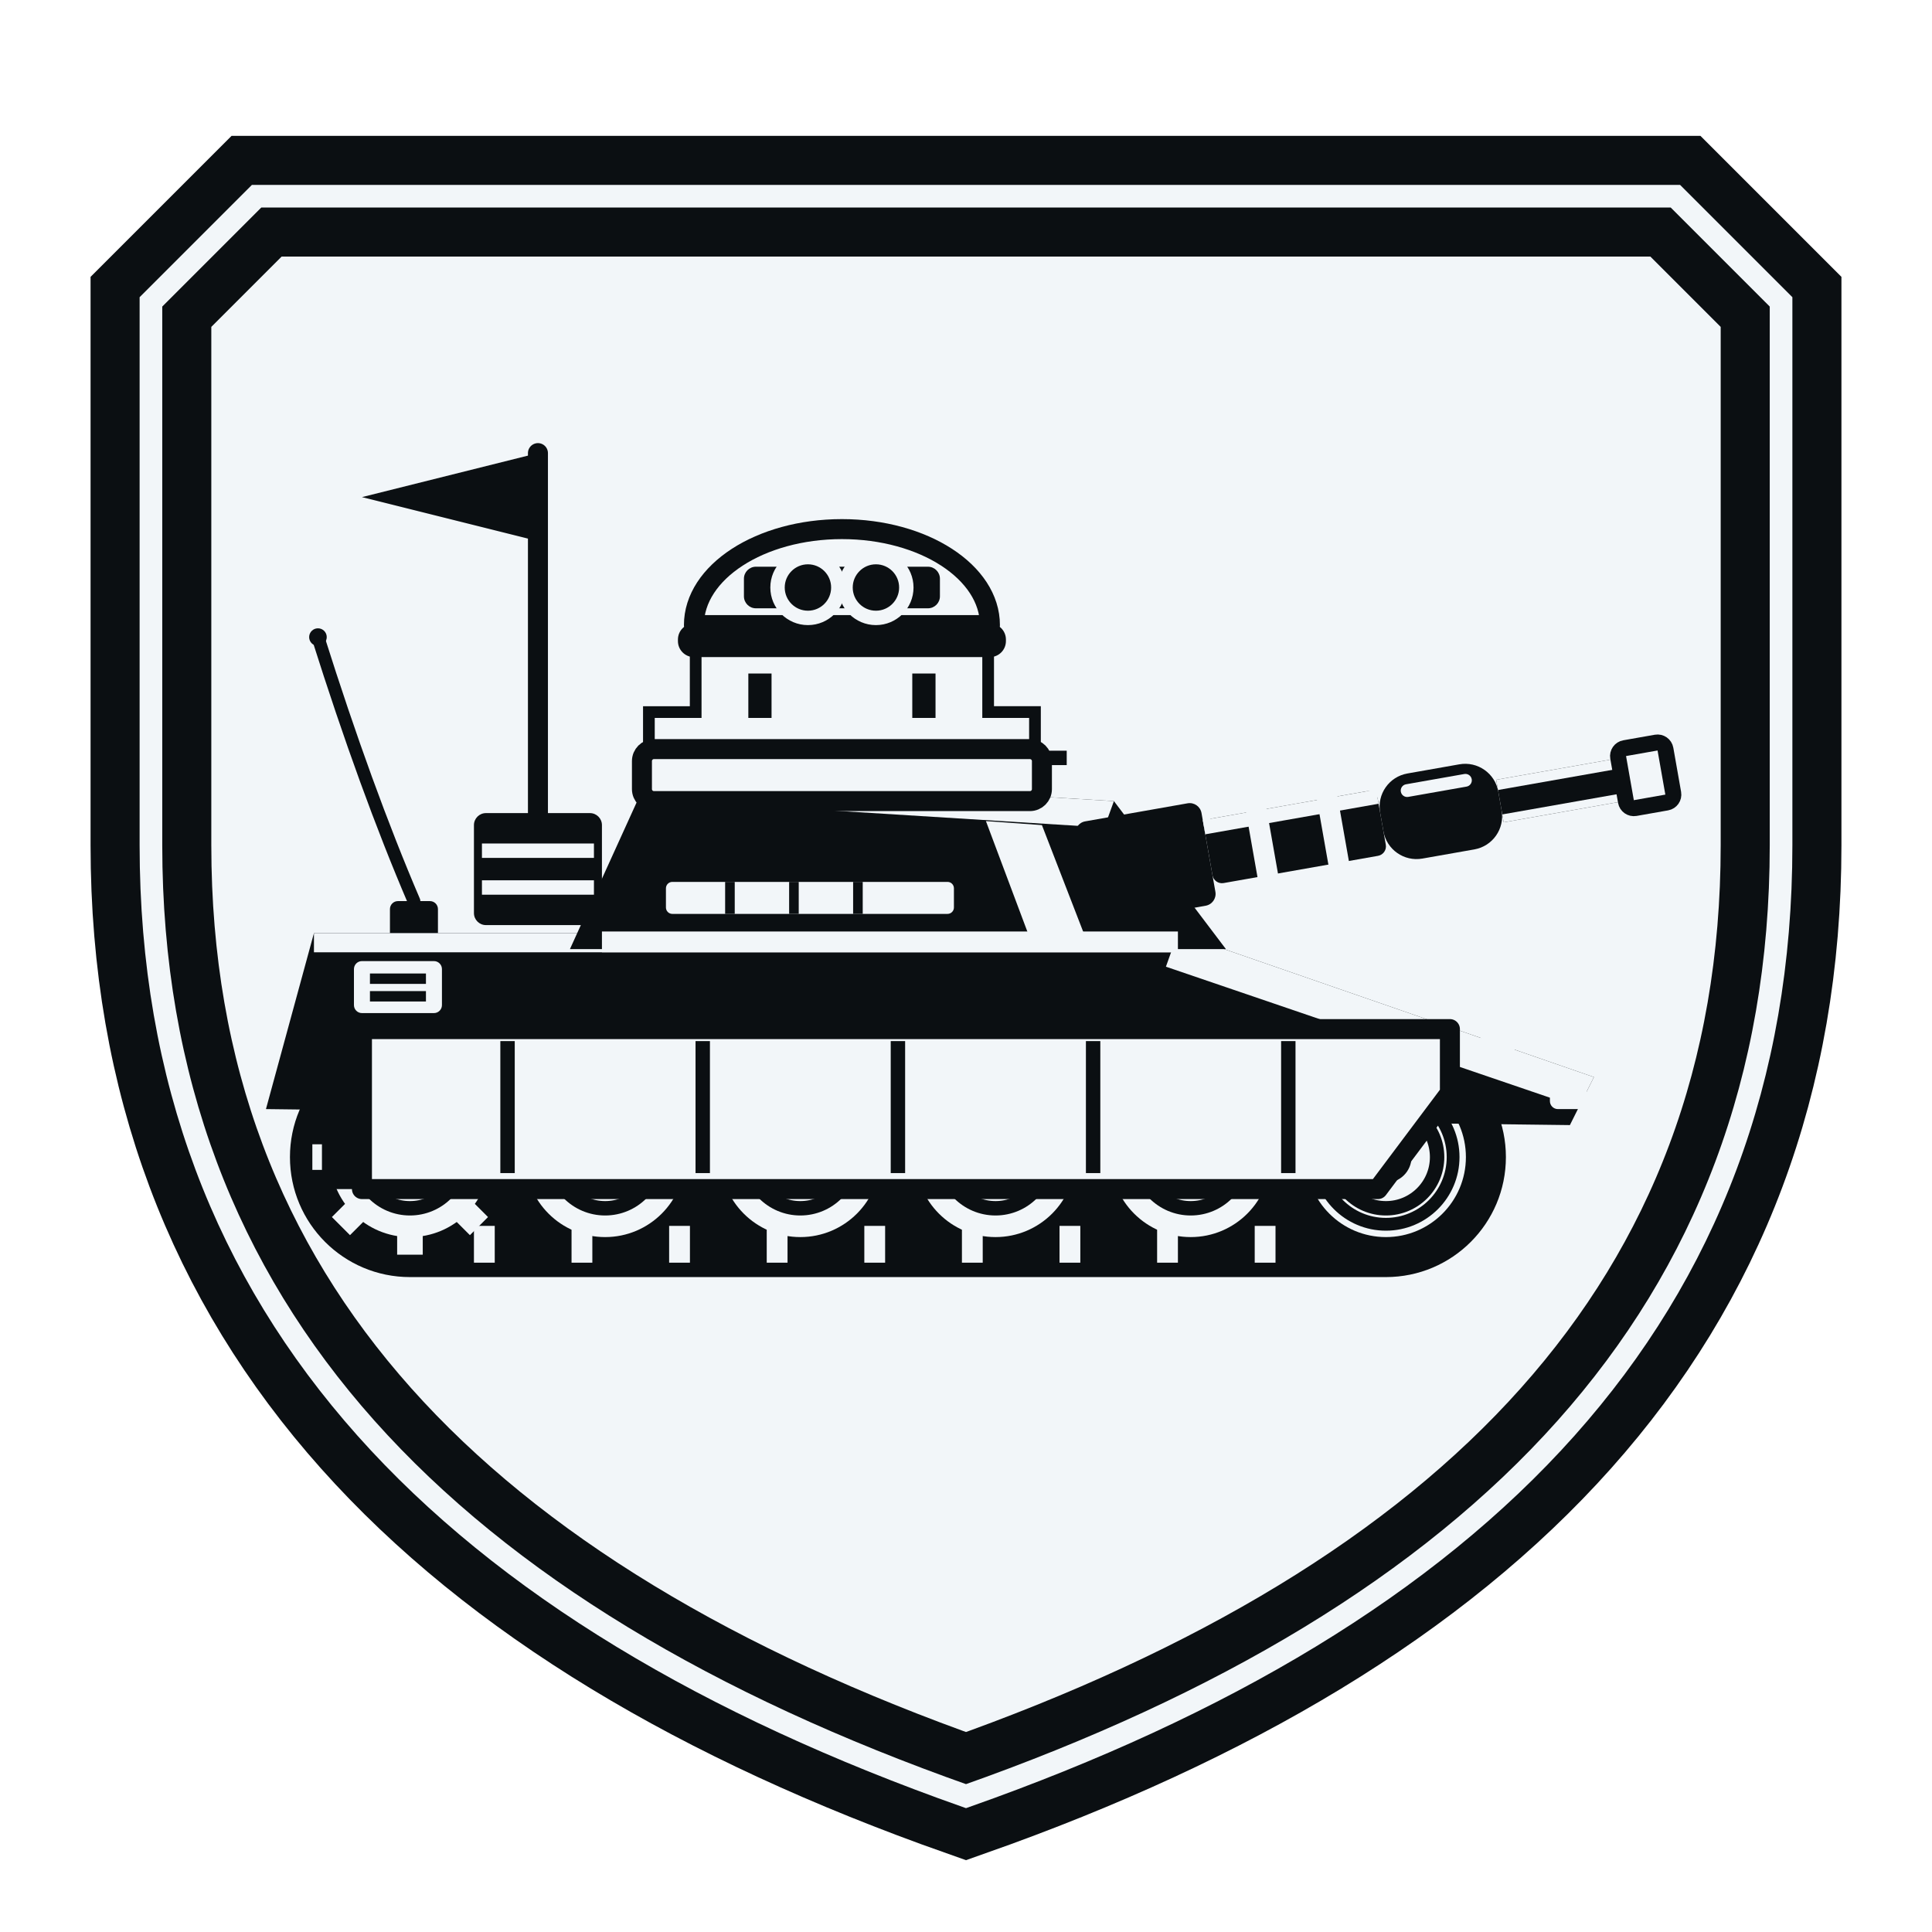
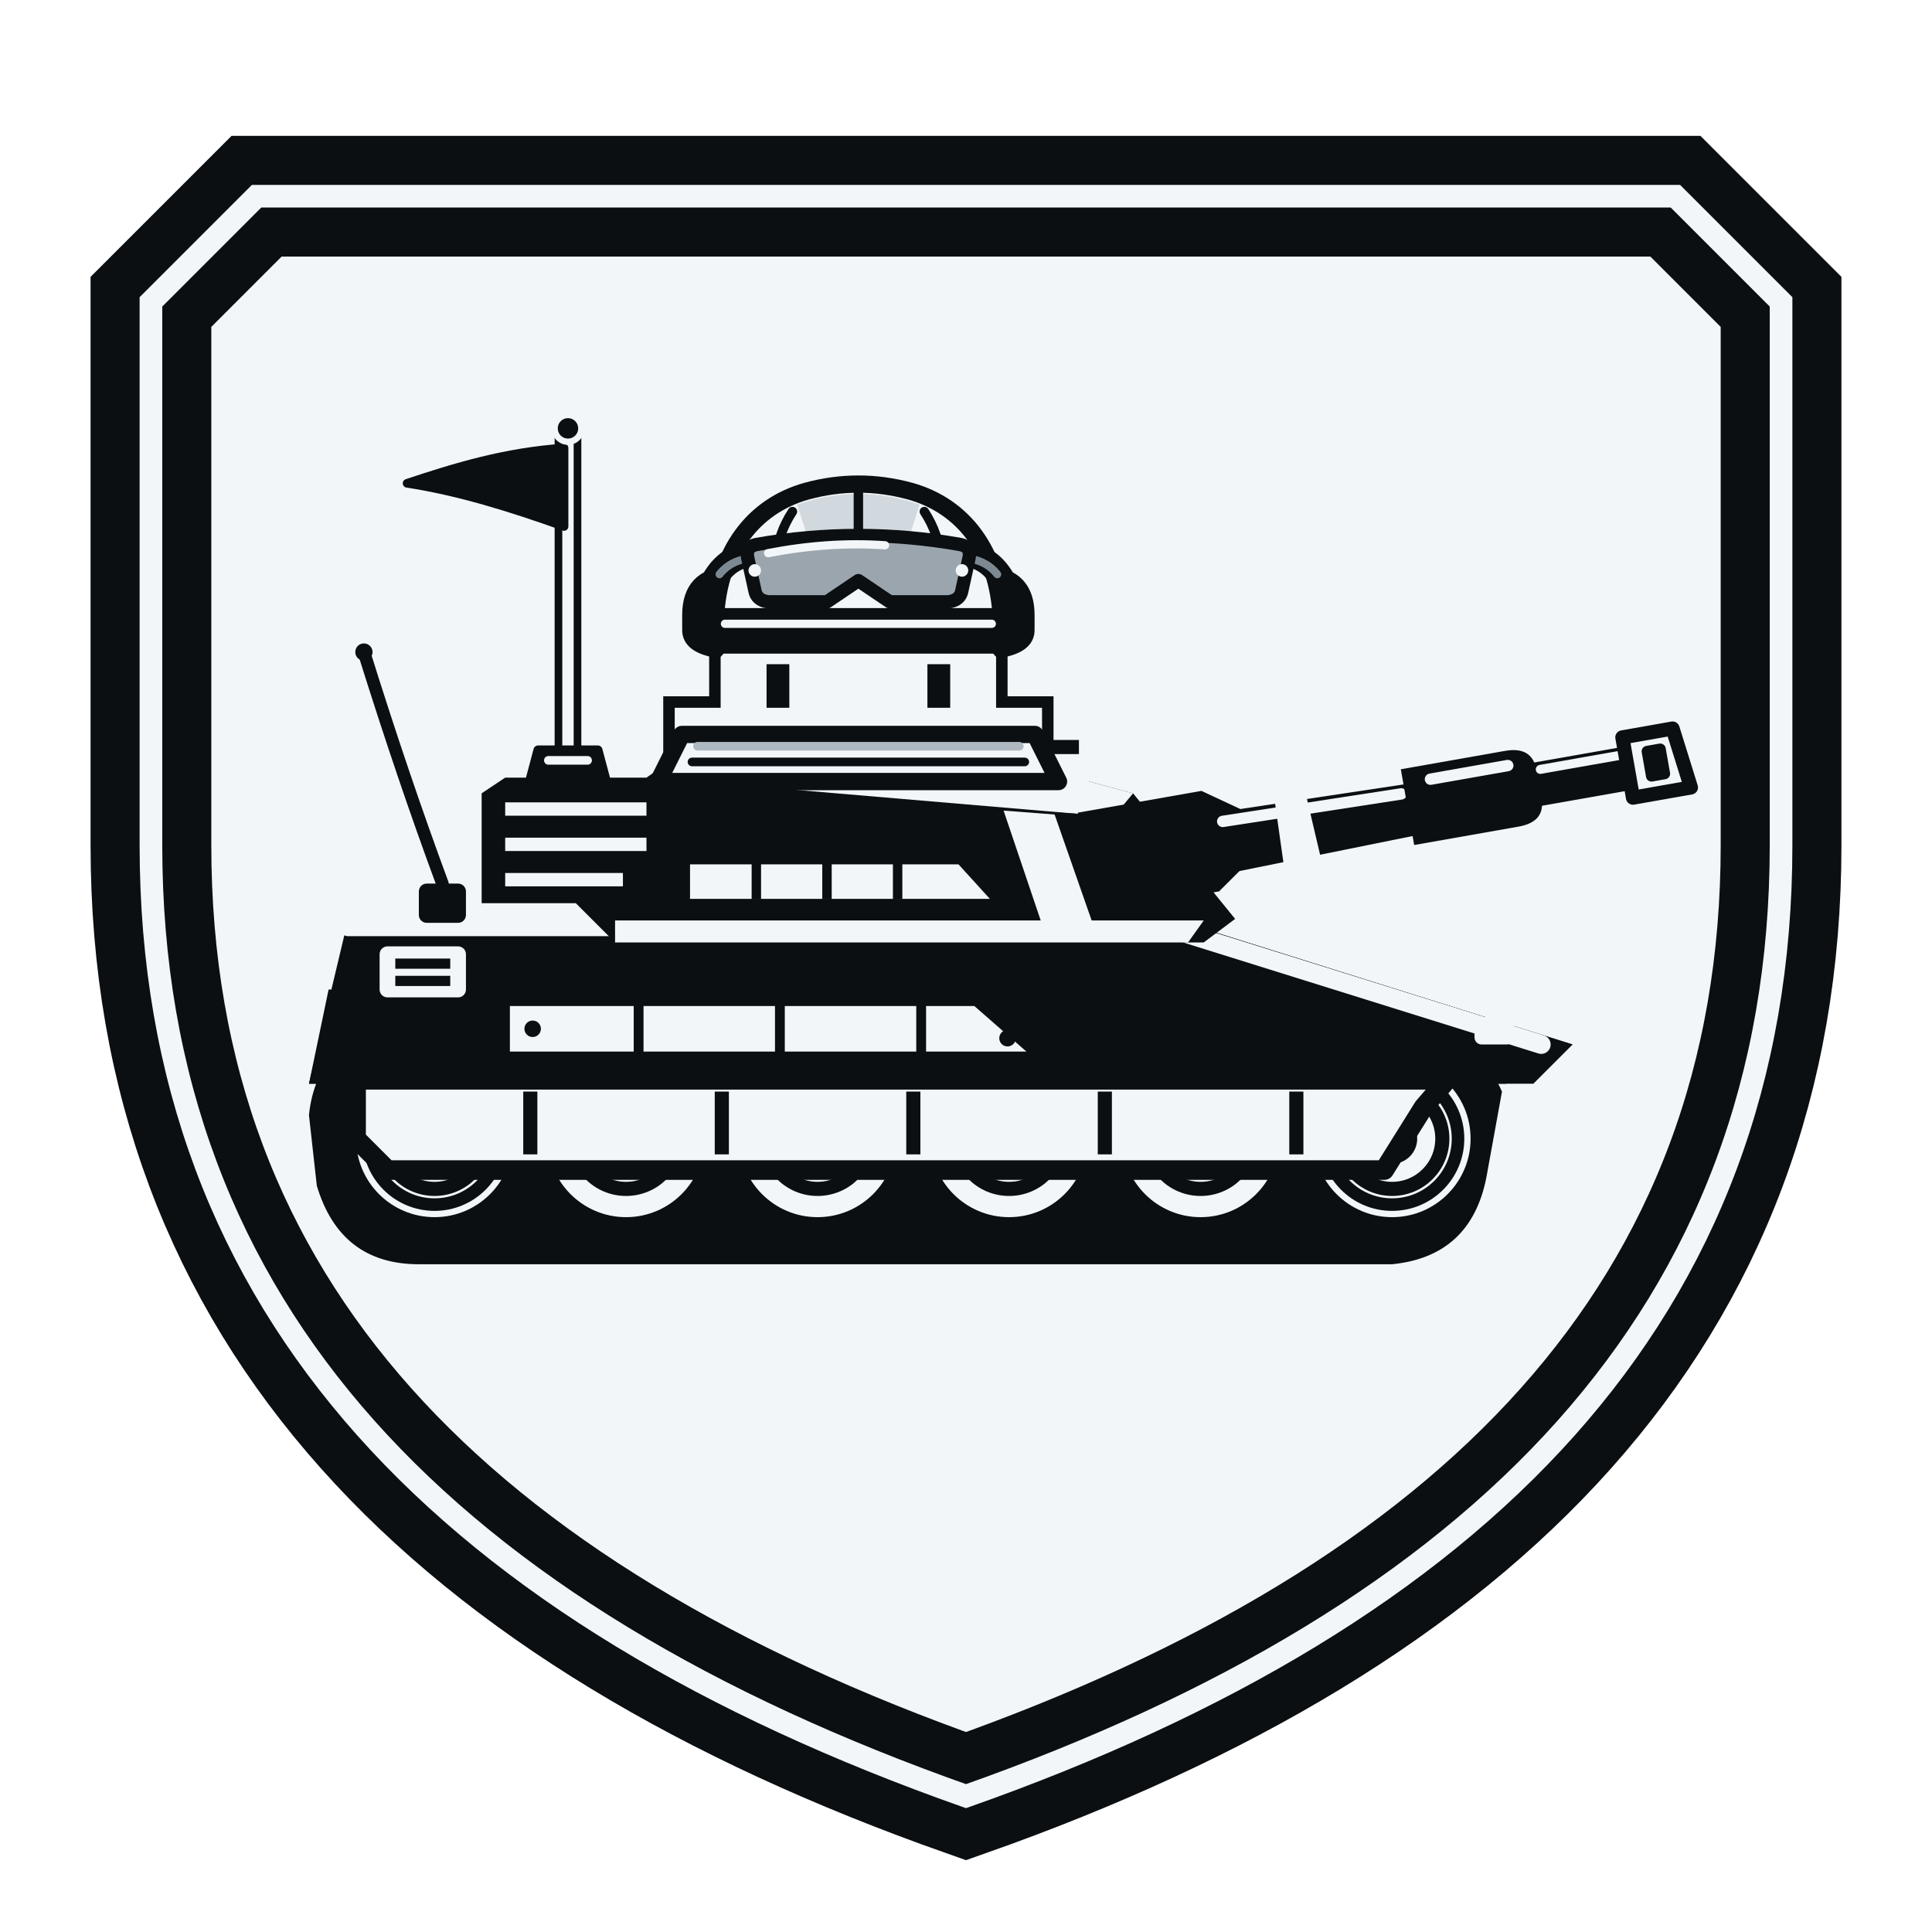
<svg xmlns="http://www.w3.org/2000/svg" viewBox="0 0 256 256" role="img" aria-label="Claude of Tanks — unit crest: Claude Code commander in a tank">
  <defs>
    <clipPath id="cotHatchClipBW">
      <rect x="70" y="29" width="68" height="44" />
    </clipPath>
  </defs>
  <path d="M34 26 H222 L236 40 V112 C236 174 196 214 128 238 C60 214 20 174 20 112 V40 Z" fill="#f2f6f9" stroke="#0b0f12" stroke-width="16" stroke-linejoin="miter" />
  <path d="M34 26 H222 L236 40 V112 C236 174 196 214 128 238 C60 214 20 174 20 112 V40 Z" fill="none" stroke="#f2f6f9" stroke-width="3" />
-   <g transform="translate(-0.8 24) scale(1.06)">
-     <rect x="49.5" y="90" width="6" height="5" rx="1" fill="#0b0f12" />
-     <path d="M52.5 90 Q46.5 76 40.5 57" stroke="#0b0f12" stroke-width="1.6" stroke-linecap="round" fill="none" />
-     <circle cx="40.5" cy="57" r="1.1" fill="#0b0f12" />
-     <path d="M68 84V34" stroke="#0b0f12" stroke-width="2.5" stroke-linecap="round" fill="none" />
-     <path d="M68 34 46 39.5 68 45Z" fill="#0b0f12" />
-     <path d="M52 107h122a15 15 0 0 1 0 30H52a15 15 0 0 1 0-30Z" fill="#0b0f12" />
+   <g transform="translate(3.5 24) scale(1.04)">
+     <path d="M48 107H174Q184 107 188 116L186 127Q184 137 174 138H50Q40 138 37 128L36 119Q37 109 48 107Z" fill="#0b0f12" />
    <g fill="#f2f6f9">
      <circle cx="52" cy="122" r="10" />
      <circle cx="76.4" cy="122" r="10" />
      <circle cx="100.8" cy="122" r="10" />
      <circle cx="125.2" cy="122" r="10" />
      <circle cx="149.6" cy="122" r="10" />
      <circle cx="174" cy="122" r="10" />
    </g>
    <g fill="#0b0f12">
      <circle cx="52" cy="122" r="3.2" />
      <circle cx="76.4" cy="122" r="3.2" />
      <circle cx="100.8" cy="122" r="3.2" />
      <circle cx="125.2" cy="122" r="3.2" />
      <circle cx="149.6" cy="122" r="3.2" />
      <circle cx="174" cy="122" r="3.2" />
    </g>
    <g fill="none" stroke="#0b0f12" stroke-width="1.8">
      <circle cx="52" cy="122" r="6.4" />
      <circle cx="76.4" cy="122" r="6.4" />
      <circle cx="100.8" cy="122" r="6.4" />
      <circle cx="125.2" cy="122" r="6.4" />
      <circle cx="149.6" cy="122" r="6.4" />
      <circle cx="174" cy="122" r="6.4" />
    </g>
-     <g fill="#f2f6f9">
-       <rect x="50.4" y="109.8" width="3.2" height="3.4" transform="rotate(0 52 122)" />
-       <rect x="50.4" y="109.8" width="3.2" height="3.4" transform="rotate(45 52 122)" />
-       <rect x="50.4" y="109.8" width="3.2" height="3.4" transform="rotate(90 52 122)" />
-       <rect x="50.4" y="109.8" width="3.2" height="3.4" transform="rotate(135 52 122)" />
-       <rect x="50.4" y="109.8" width="3.2" height="3.4" transform="rotate(180 52 122)" />
-       <rect x="50.4" y="109.8" width="3.2" height="3.4" transform="rotate(225 52 122)" />
-       <rect x="50.4" y="109.8" width="3.2" height="3.4" transform="rotate(270 52 122)" />
-       <rect x="50.4" y="109.8" width="3.2" height="3.4" transform="rotate(315 52 122)" />
-     </g>
+     <circle cx="52" cy="122" r="8.4" fill="none" stroke="#0b0f12" stroke-width="1.6" />
    <circle cx="174" cy="122" r="8.4" fill="none" stroke="#0b0f12" stroke-width="1.6" />
-     <g fill="#f2f6f9">
-       <rect x="60.0" y="130.6" width="2.6" height="4.6" />
-       <rect x="72.2" y="130.6" width="2.6" height="4.6" />
-       <rect x="84.4" y="130.6" width="2.6" height="4.6" />
-       <rect x="96.6" y="130.6" width="2.6" height="4.6" />
-       <rect x="108.8" y="130.6" width="2.6" height="4.6" />
-       <rect x="121.0" y="130.6" width="2.6" height="4.6" />
-       <rect x="133.2" y="130.6" width="2.6" height="4.6" />
-       <rect x="145.4" y="130.6" width="2.6" height="4.6" />
-       <rect x="157.6" y="130.6" width="2.6" height="4.6" />
-     </g>
-     <path d="M34 116 40 94h108l52 18-3 6Z" fill="#0b0f12" />
-     <path d="M148 94l52 18-1.9 3.8-51.6-17.6Z" fill="#f2f6f9" />
-     <rect x="40" y="94" width="108" height="2.4" fill="#f2f6f9" />
+     <path d="M36 115 41 94H146L197 110 192 115Z" fill="#0b0f12" />
+     <path d="M38.5 103H145L191 112.5 188.5 115H36Z" fill="#0b0f12" />
+     <path d="M146 94 197 110 191 113 145 98Z" fill="#0b0f12" />
+     <path d="M41 95H145L193 110" fill="none" stroke="#f2f6f9" stroke-width="2.4" stroke-linecap="round" />
    <rect x="45" y="97.5" width="11" height="6.5" rx="1" fill="#f2f6f9" />
    <path d="M47 99.7h7M47 101.9h7" stroke="#0b0f12" stroke-width="1.3" />
-     <rect x="185.5" y="107" width="4.6" height="3.4" rx="0.8" fill="#f2f6f9" />
-     <rect x="194.5" y="112.6" width="4.6" height="3.4" rx="1" fill="#f2f6f9" />
-     <path d="M46 106h136v8l-9 12H46Z" fill="#f2f6f9" stroke="#0b0f12" stroke-width="2.5" stroke-linejoin="round" />
-     <rect x="41" y="106" width="5" height="20" fill="#0b0f12" />
+     <path d="M61 104.5H121L129 111.5H61Z" fill="#f2f6f9" stroke="#0b0f12" stroke-width="1.2" stroke-linejoin="round" />
+     <path d="M78 105v6M96 105v6M114 105v6" stroke="#0b0f12" stroke-width="1.25" />
+     <circle cx="64.5" cy="108" r="1.05" fill="#0b0f12" />
+     <circle cx="125" cy="109.2" r="1.05" fill="#0b0f12" />
+     <rect x="184.5" y="106.5" width="5" height="3.5" rx="0.9" fill="#f2f6f9" />
+     <path d="M42 114.5H181L178 118 173 126H46L42 122Z" fill="#f2f6f9" stroke="#0b0f12" stroke-width="2.5" stroke-linejoin="round" />
    <g stroke="#0b0f12" stroke-width="1.8">
-       <path d="M64.2 107.5V124M88.6 107.5V124M113 107.5V124M137.4 107.5V124M161.8 107.5V124" />
+       <path d="M64.2 116V124M88.6 116V124M113 116V124M137.4 116V124M161.8 116V124" />
    </g>
-     <rect x="60" y="79" width="16" height="14" rx="1.5" fill="#0b0f12" />
-     <path d="M61 83.7h14M61 88.3h14" stroke="#f2f6f9" stroke-width="1.8" />
-     <path d="M72 96 82 74l58 3.5L154 96Z" fill="#0b0f12" />
-     <path d="M82 74 140 77.5 138.8 80.8 81 77.2Z" fill="#f2f6f9" />
-     <rect x="76" y="93.8" width="72" height="2.6" fill="#f2f6f9" />
+     <path d="M58 92V78L61 76H79L84 72.5 128 74.5 141 78 154 94 150 97H75L70 92Z" fill="#0b0f12" />
+     <path d="M61 80h18M61 84.5h18M61 89h15" stroke="#f2f6f9" stroke-width="1.7" />
+     <path d="M84 72.5 128 74.5 141 78 138.5 81 82 76.2Z" fill="#f2f6f9" />
+     <path d="M112 79.2 140 81 151 94H130Z" fill="#0b0f12" />
+     <path d="M75 94.2H150L148 97H75Z" fill="#f2f6f9" />
    <rect x="128" y="69.5" width="7.5" height="7.4" rx="1" fill="#f2f6f9" />
    <rect x="129.4" y="71.2" width="4.7" height="1.8" fill="#0b0f12" />
-     <rect x="84" y="87.6" width="36" height="4" rx="0.8" fill="#f2f6f9" />
-     <path d="M92 87.6v4M100 87.6v4M108 87.6v4" stroke="#0b0f12" stroke-width="1.2" />
-     <path d="M124 80l7 .5 6 15.5h-7Z" fill="#f2f6f9" />
+     <path d="M84 86.5H119L124 92H84Z" fill="#f2f6f9" stroke="#0b0f12" stroke-width="1.1" stroke-linejoin="round" />
+     <path d="M93 87v4.5M102 87v4.5M111 87v4.5" stroke="#0b0f12" stroke-width="1.2" />
+     <path d="M124.5 80.2 131 80.7 136 95H129.5Z" fill="#f2f6f9" />
+     <rect x="50" y="89.5" width="6" height="5" rx="1" fill="#0b0f12" />
+     <path d="M53 89.5 Q48 76 43 60" stroke="#0b0f12" stroke-width="1.6" stroke-linecap="round" fill="none" />
+     <circle cx="43" cy="60" r="1.1" fill="#0b0f12" />
+     <path d="M69 74.5V31.5" stroke="#0b0f12" stroke-width="3.4" stroke-linecap="round" fill="none" />
+     <path d="M69 74.5V31.5" stroke="#f2f6f9" stroke-width="1.45" stroke-linecap="round" fill="none" />
+     <path d="M68.5 34C61 34.5 54.5 36.5 48.5 38.5 55 39.5 61.5 41.5 68.5 44Z" fill="#0b0f12" stroke="#0b0f12" stroke-width="1.1" stroke-linejoin="round" />
+     <circle cx="69" cy="31.5" r="1.7" fill="#0b0f12" stroke="#f2f6f9" stroke-width=".8" />
+     <path d="M64 77 65.2 72.5H72.8L74 77Z" fill="#0b0f12" stroke="#0b0f12" stroke-width="1.2" stroke-linejoin="round" />
+     <path d="M66.5 73.8h5" stroke="#f2f6f9" stroke-width="1.1" stroke-linecap="round" />
    <rect x="91" y="60" width="30" height="12" fill="#0b0f12" />
    <g clip-path="url(#cotHatchClipBW)">
      <path clip-rule="evenodd" fill-rule="evenodd" fill="#f2f6f9" stroke="#0b0f12" stroke-width="1.5" paint-order="stroke" transform="translate(82.6 45.75) scale(1.95)" d="M20.998 10.949H24v3.102h-3v3.028h-1.487V20H18v-2.921h-1.487V20H15v-2.921H9V20H7.488v-2.921H6V20H4.487v-2.921H3V14.05H0V10.95h3V5h17.998v5.949zM6 10.949h1.488V8.102H6v2.847zm10.51 0H18V8.102h-1.49v2.847z" />
    </g>
-     <rect x="81" y="71" width="50" height="6.5" rx="1.5" fill="#f2f6f9" stroke="#0b0f12" stroke-width="2.5" />
-     <path d="M87.5 55.5a18.5 12 0 0 1 37 0Z" fill="#f2f6f9" stroke="#0b0f12" stroke-width="2.5" stroke-linejoin="round" />
-     <rect x="85.5" y="55.3" width="41" height="4.2" rx="2" fill="#0b0f12" />
-     <rect x="93.75" y="48.2" width="24.5" height="5.2" rx="1.5" fill="#0b0f12" />
-     <circle cx="101.75" cy="50.8" r="3.8" fill="#0b0f12" stroke="#f2f6f9" stroke-width="1.8" />
-     <circle cx="110.25" cy="50.8" r="3.8" fill="#0b0f12" stroke="#f2f6f9" stroke-width="1.8" />
+     <path d="M80.5 76.5 83.5 70.5H128.5L131.5 76.5Z" fill="#f2f6f9" stroke="#0b0f12" stroke-width="2.2" stroke-linejoin="round" />
+     <path d="M85.5 72H126.5" stroke="#aeb8c0" stroke-width="1.1" stroke-linecap="round" />
+     <path d="M84.8 74H127.2" stroke="#0b0f12" stroke-width="1.1" stroke-linecap="round" />
+     <path d="M89.5 49.8Q84.3 50.1 84.3 55.3V57.2Q84.3 59.4 88 60L91.5 56Z" fill="#0b0f12" stroke="#0b0f12" stroke-width="1.5" stroke-linejoin="round" />
+     <path d="M122.5 49.8Q127.7 50.1 127.7 55.3V57.2Q127.7 59.4 124 60L120.5 56Z" fill="#0b0f12" stroke="#0b0f12" stroke-width="1.5" stroke-linejoin="round" />
+     <path d="M87.8 55.6C88.2 47.2 92.6 41.4 99.4 39.5Q106 37.7 112.6 39.5C119.4 41.4 123.8 47.2 124.2 55.6Z" fill="#f2f6f9" stroke="#0b0f12" stroke-width="2.2" stroke-linejoin="round" />
+     <path d="M98.2 41.2Q106 38.5 113.8 41.2L111.8 47.5H100.2Z" fill="#d2d9de" />
+     <path d="M106 39.3V45.4M97.6 42.1Q95.7 45 95.5 48.3M114.4 42.1Q116.3 45 116.5 48.3" fill="none" stroke="#0b0f12" stroke-width="1.2" stroke-linecap="round" />
+     <path d="M87.8 50.5Q89.5 47.8 92.5 47.5M119.5 47.5Q122.5 47.8 124.2 50.5" fill="none" stroke="#0b0f12" stroke-width="3.2" stroke-linecap="round" />
+     <path d="M88.3 50.1Q89.8 48.2 92.6 48M119.4 48Q122.2 48.2 123.7 50.1" fill="none" stroke="#7d8992" stroke-width="1" stroke-linecap="round" />
+     <path d="M93 46.3Q106 44 119 46.3Q120.4 46.6 120.1 48L119.2 52.1Q119 53.4 117.5 53.6H110L106 50.9L102 53.6H94.5Q93 53.4 92.8 52.1L91.9 48Q91.6 46.6 93 46.3Z" fill="#9ba5ad" stroke="#0b0f12" stroke-width="1.7" stroke-linejoin="round" />
+     <path d="M94.5 47.4Q102.2 45.9 109.4 46.4" fill="none" stroke="#f2f6f9" stroke-width="1.05" stroke-linecap="round" />
+     <circle cx="92.8" cy="49.6" r=".8" fill="#f2f6f9" />
+     <circle cx="119.2" cy="49.6" r=".8" fill="#f2f6f9" />
+     <path d="M85.2 55.2H126.8L125.4 59.4H86.6Z" fill="#0b0f12" stroke="#0b0f12" stroke-width="1.6" stroke-linejoin="round" />
+     <path d="M89 56.4H123" stroke="#f2f6f9" stroke-width="1.05" stroke-linecap="round" />
    <g transform="translate(0 4) rotate(-10 140 82)">
-       <rect x="136" y="75.5" width="16" height="13" rx="1.5" fill="#0b0f12" />
-       <rect x="152" y="77.9" width="22" height="8.2" rx="1.2" fill="#0b0f12" />
-       <rect x="152" y="77.9" width="22" height="1.8" fill="#f2f6f9" />
-       <rect x="157.5" y="77.4" width="2.6" height="9.2" fill="#f2f6f9" />
-       <rect x="166.5" y="77.4" width="2.6" height="9.2" fill="#f2f6f9" />
-       <rect x="174" y="76.6" width="15" height="10.8" rx="4.2" fill="#0b0f12" />
-       <rect x="177" y="77.9" width="9" height="1.6" rx="0.8" fill="#f2f6f9" />
-       <rect x="189" y="79.3" width="15.5" height="5.4" fill="#0b0f12" />
-       <rect x="189" y="79.3" width="15.5" height="1.3" fill="#f2f6f9" />
-       <rect x="189" y="83.7" width="15.5" height="1" fill="#f2f6f9" />
-       <rect x="204.5" y="78.2" width="6" height="7.6" rx="1" fill="#f2f6f9" stroke="#0b0f12" stroke-width="2" />
+       <path d="M135 75.5H151L156 79V85L151 88.5H135Z" fill="#0b0f12" />
+       <path d="M150 78.5 178 79.2V85.8L150 86.5Z" fill="#0b0f12" />
+       <path d="M153 79.8 176 80.3" stroke="#f2f6f9" stroke-width="1.45" stroke-linecap="round" />
+       <path d="M160 77.7H164L164.5 86.5H159.7Z" fill="#f2f6f9" />
+       <path d="M176.5 77.2H190Q193.5 77.2 193.5 80.3V84Q193.5 87 190 87H176.5Z" fill="#0b0f12" />
+       <path d="M180 79.1H190" stroke="#f2f6f9" stroke-width="1.45" stroke-linecap="round" />
+       <path d="M192 79.3H206.5V84.9H192Z" fill="#0b0f12" />
+       <path d="M194 80.3H205" stroke="#f2f6f9" stroke-width="1.15" stroke-linecap="round" />
+       <path d="M205 78.1H211.5L212.5 85.9H205Z" fill="#f2f6f9" stroke="#0b0f12" stroke-width="1.8" stroke-linejoin="round" />
+       <rect x="207.1" y="79.7" width="3.1" height="4.6" rx=".7" fill="#0b0f12" />
    </g>
  </g>
</svg>
